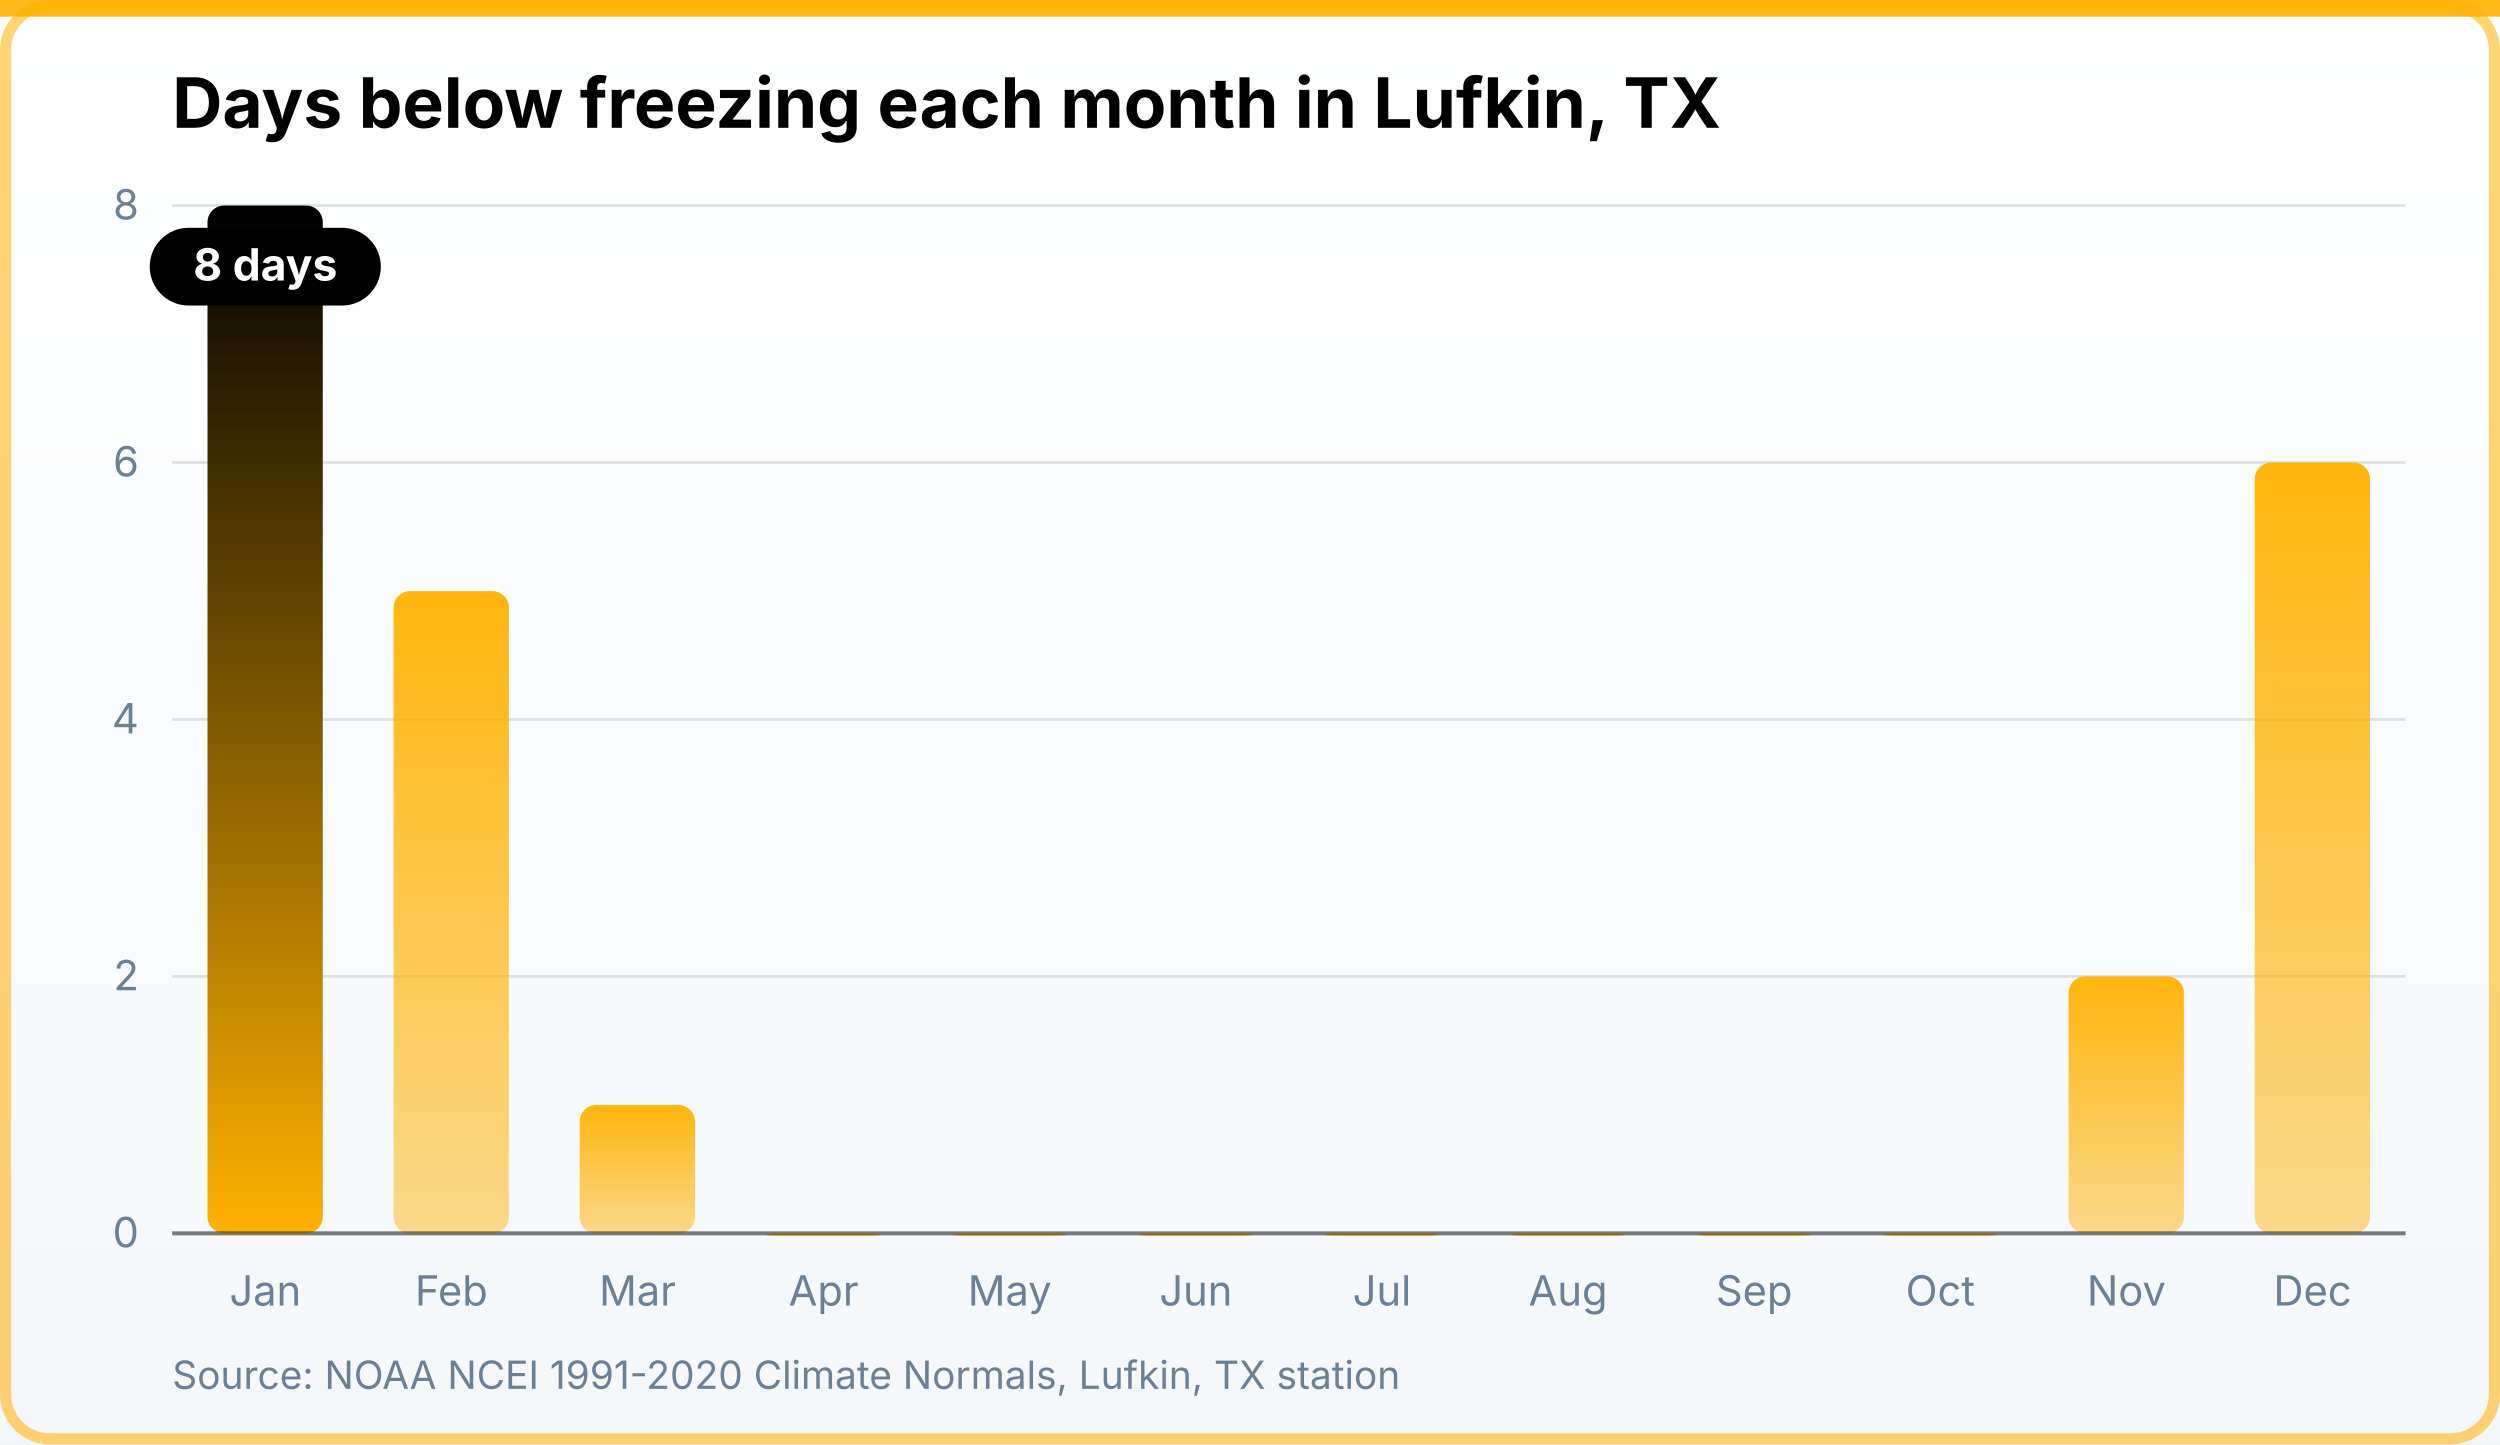
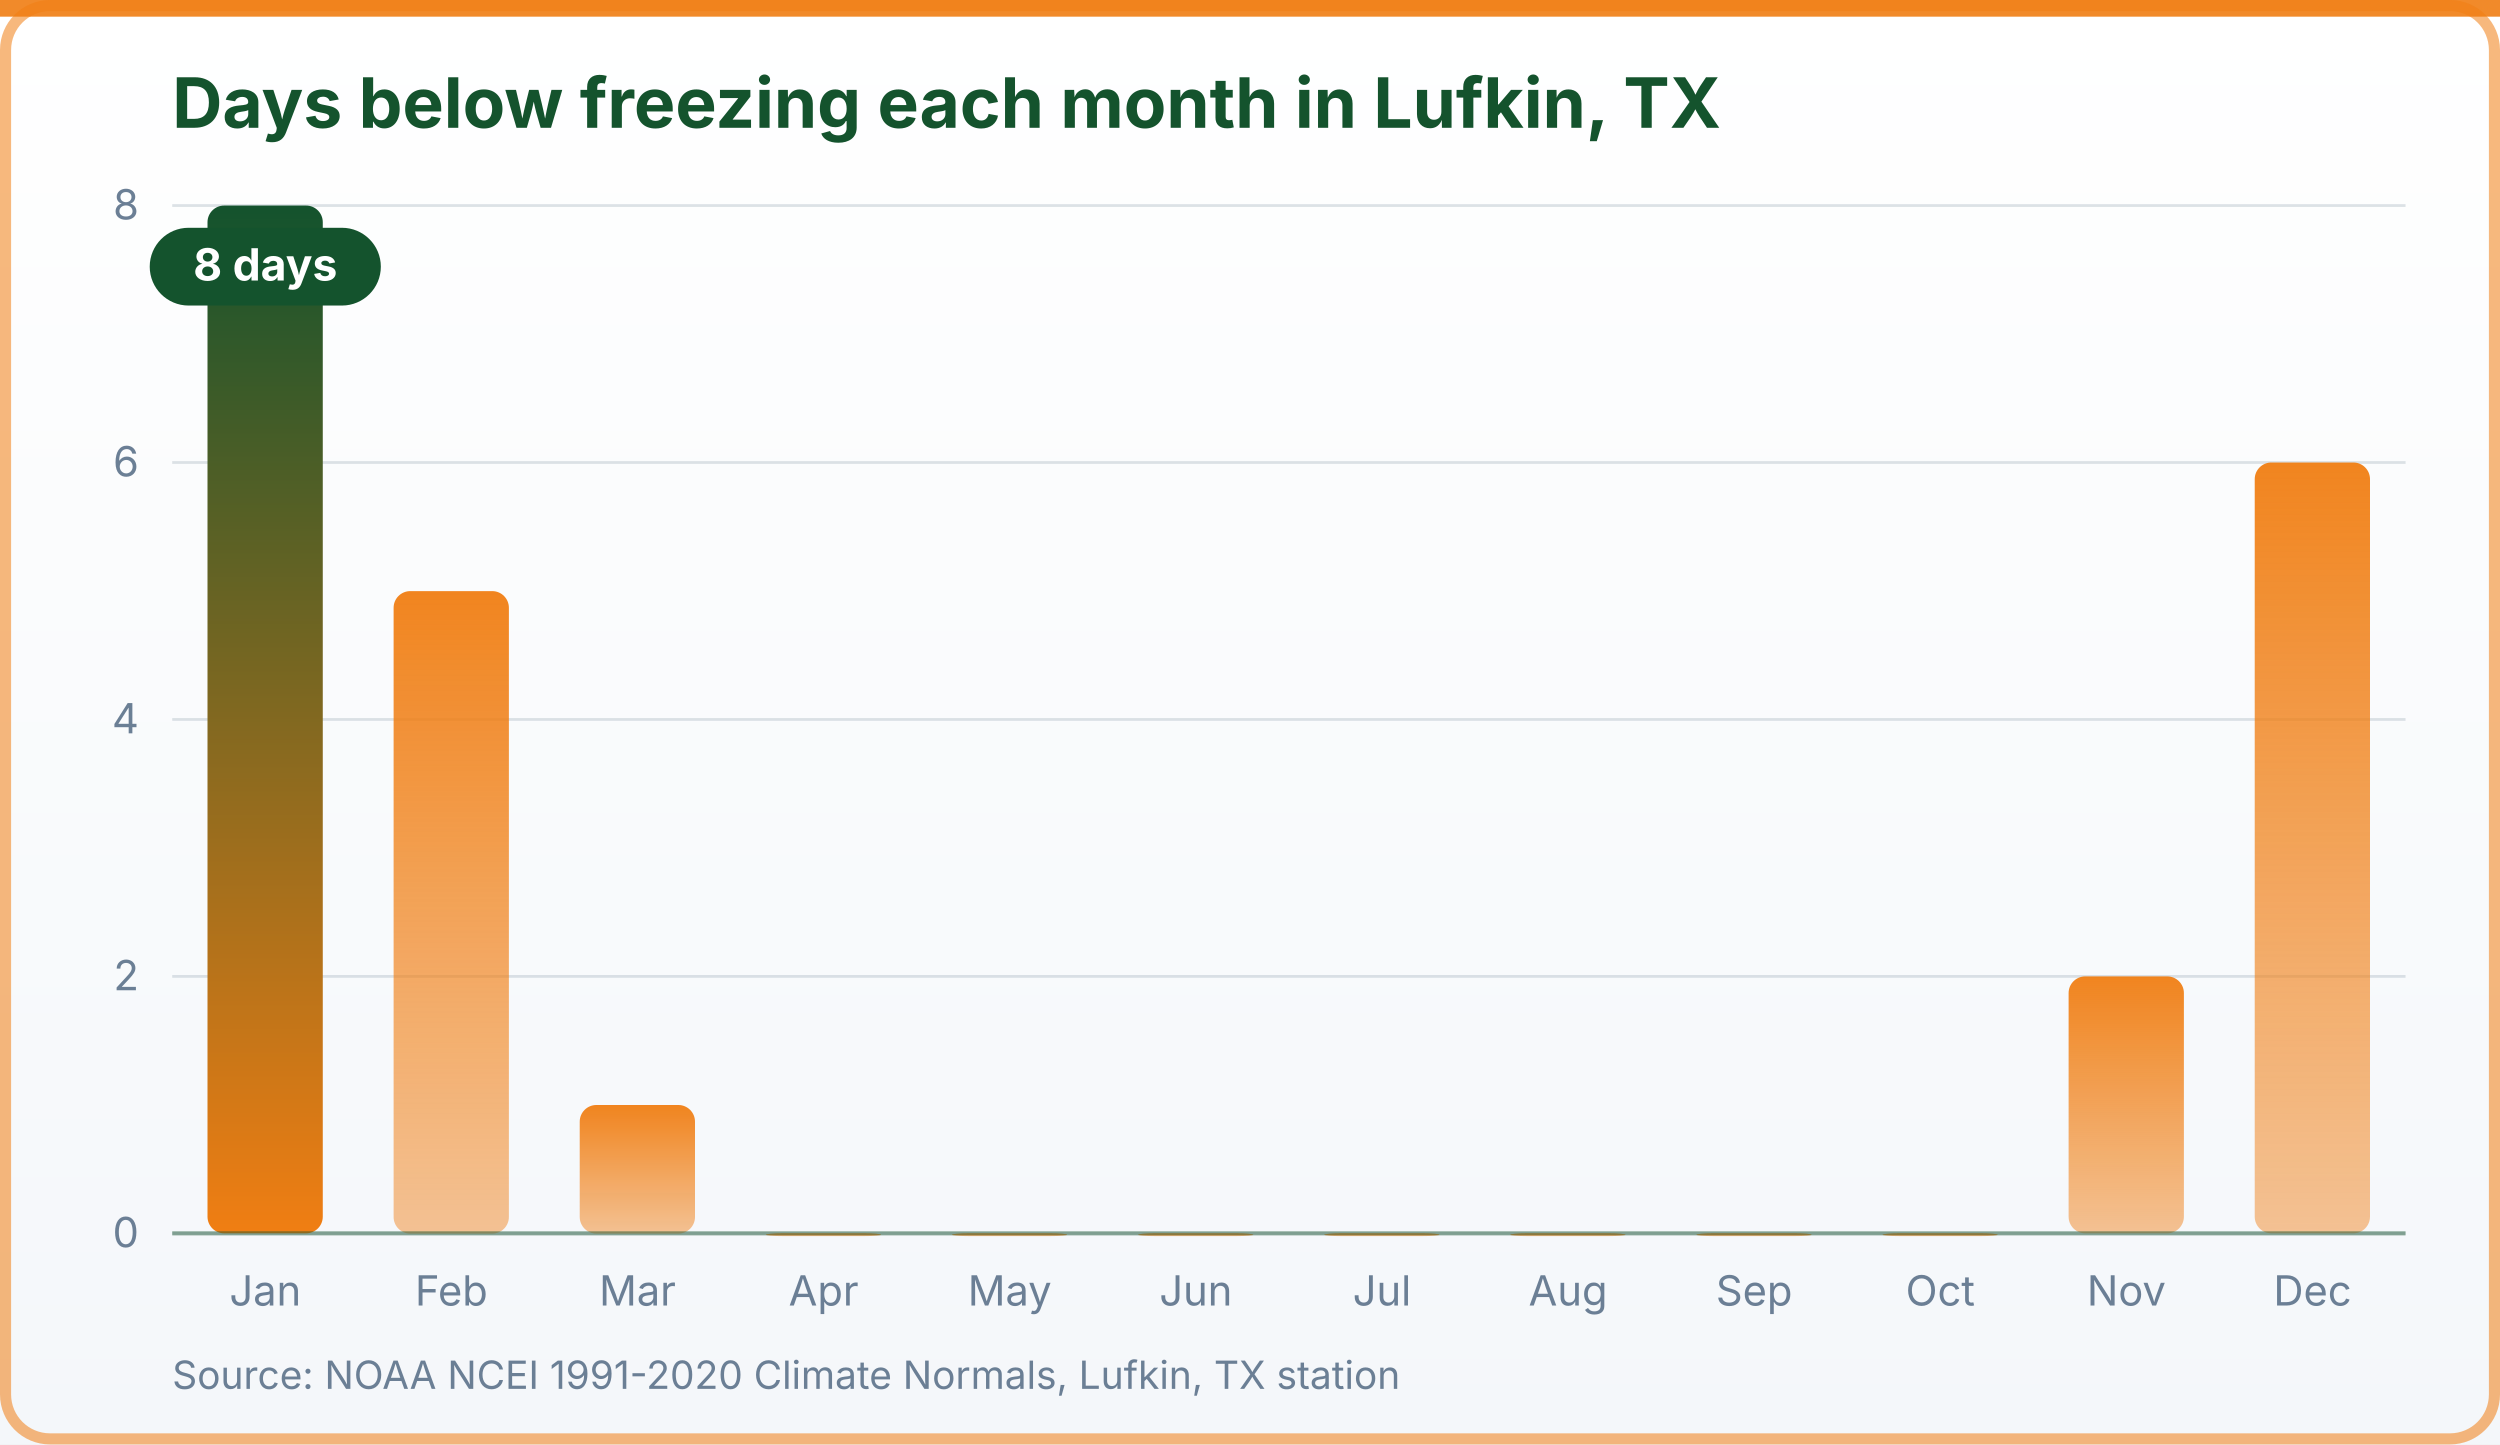
<svg xmlns="http://www.w3.org/2000/svg" viewBox="0 0 900 520" width="900" height="520" role="img">
  <defs>
    <linearGradient id="cbg" x1="0" y1="0" x2="0" y2="1">
      <stop offset="0" stop-color="#ffffff" />
      <stop offset="1" stop-color="#f4f7fa" />
    </linearGradient>
    <linearGradient id="barg" x1="0" y1="0" x2="0" y2="1">
-       <stop offset="0" stop-color="#FFB100" stop-opacity=".95" />
-       <stop offset="1" stop-color="#FFB100" stop-opacity=".45" />
+       <stop offset="0" stop-color="#F07E13" stop-opacity=".95" />
+       <stop offset="1" stop-color="#F07E13" stop-opacity=".45" />
    </linearGradient>
    <linearGradient id="barp" x1="0" y1="0" x2="0" y2="1">
-       <stop offset="0" stop-color="#000000" />
-       <stop offset="1" stop-color="#FFB100" />
+       <stop offset="0" stop-color="#14532D" />
+       <stop offset="1" stop-color="#F07E13" />
    </linearGradient>
  </defs>
  <rect width="900" height="520" fill="url(#cbg)" />
-   <rect x="0" y="0" width="900" height="6" fill="#FFB100" fill-opacity=".9" />
-   <text x="62" y="46" font-family="system-ui,-apple-system,Segoe UI,sans-serif" font-size="25" font-weight="700" fill="#000000">Days below freezing each month in Lufkin, TX</text>
+   <rect x="0" y="0" width="900" height="6" fill="#F07E13" fill-opacity=".9" />
+   <text x="62" y="46" font-family="system-ui,-apple-system,Segoe UI,sans-serif" font-size="25" font-weight="700" fill="#14532D">Days below freezing each month in Lufkin, TX</text>
  <line x1="62" y1="444" x2="866" y2="444" stroke="#6b7f95" stroke-opacity=".22" stroke-width="1" />
  <text x="50" y="449" text-anchor="end" font-family="system-ui,-apple-system,Segoe UI,sans-serif" font-size="15" fill="#6b7f95">0</text>
  <line x1="62" y1="351.5" x2="866" y2="351.5" stroke="#6b7f95" stroke-opacity=".22" stroke-width="1" />
  <text x="50" y="356.5" text-anchor="end" font-family="system-ui,-apple-system,Segoe UI,sans-serif" font-size="15" fill="#6b7f95">2</text>
  <line x1="62" y1="259" x2="866" y2="259" stroke="#6b7f95" stroke-opacity=".22" stroke-width="1" />
  <text x="50" y="264" text-anchor="end" font-family="system-ui,-apple-system,Segoe UI,sans-serif" font-size="15" fill="#6b7f95">4</text>
  <line x1="62" y1="166.5" x2="866" y2="166.5" stroke="#6b7f95" stroke-opacity=".22" stroke-width="1" />
  <text x="50" y="171.5" text-anchor="end" font-family="system-ui,-apple-system,Segoe UI,sans-serif" font-size="15" fill="#6b7f95">6</text>
  <line x1="62" y1="74" x2="866" y2="74" stroke="#6b7f95" stroke-opacity=".22" stroke-width="1" />
  <text x="50" y="79" text-anchor="end" font-family="system-ui,-apple-system,Segoe UI,sans-serif" font-size="15" fill="#6b7f95">8</text>
  <rect x="74.7" y="74" width="41.5" height="370" rx="6" fill="url(#barp)" />
  <text x="95.5" y="470" text-anchor="middle" font-family="system-ui,-apple-system,Segoe UI,sans-serif" font-size="15" fill="#6b7f95">Jan</text>
  <rect x="141.7" y="212.8" width="41.5" height="231.3" rx="6" fill="url(#barg)" />
  <text x="162.5" y="470" text-anchor="middle" font-family="system-ui,-apple-system,Segoe UI,sans-serif" font-size="15" fill="#6b7f95">Feb</text>
  <rect x="208.7" y="397.8" width="41.5" height="46.3" rx="6" fill="url(#barg)" />
  <text x="229.5" y="470" text-anchor="middle" font-family="system-ui,-apple-system,Segoe UI,sans-serif" font-size="15" fill="#6b7f95">Mar</text>
  <rect x="275.7" y="444" width="41.5" height="1" rx="6" fill="url(#barg)" />
  <text x="296.5" y="470" text-anchor="middle" font-family="system-ui,-apple-system,Segoe UI,sans-serif" font-size="15" fill="#6b7f95">Apr</text>
  <rect x="342.7" y="444" width="41.5" height="1" rx="6" fill="url(#barg)" />
  <text x="363.5" y="470" text-anchor="middle" font-family="system-ui,-apple-system,Segoe UI,sans-serif" font-size="15" fill="#6b7f95">May</text>
  <rect x="409.7" y="444" width="41.5" height="1" rx="6" fill="url(#barg)" />
  <text x="430.5" y="470" text-anchor="middle" font-family="system-ui,-apple-system,Segoe UI,sans-serif" font-size="15" fill="#6b7f95">Jun</text>
  <rect x="476.7" y="444" width="41.5" height="1" rx="6" fill="url(#barg)" />
  <text x="497.5" y="470" text-anchor="middle" font-family="system-ui,-apple-system,Segoe UI,sans-serif" font-size="15" fill="#6b7f95">Jul</text>
  <rect x="543.7" y="444" width="41.5" height="1" rx="6" fill="url(#barg)" />
  <text x="564.5" y="470" text-anchor="middle" font-family="system-ui,-apple-system,Segoe UI,sans-serif" font-size="15" fill="#6b7f95">Aug</text>
  <rect x="610.7" y="444" width="41.5" height="1" rx="6" fill="url(#barg)" />
  <text x="631.5" y="470" text-anchor="middle" font-family="system-ui,-apple-system,Segoe UI,sans-serif" font-size="15" fill="#6b7f95">Sep</text>
  <rect x="677.7" y="444" width="41.5" height="1" rx="6" fill="url(#barg)" />
  <text x="698.5" y="470" text-anchor="middle" font-family="system-ui,-apple-system,Segoe UI,sans-serif" font-size="15" fill="#6b7f95">Oct</text>
  <rect x="744.7" y="351.5" width="41.5" height="92.5" rx="6" fill="url(#barg)" />
  <text x="765.5" y="470" text-anchor="middle" font-family="system-ui,-apple-system,Segoe UI,sans-serif" font-size="15" fill="#6b7f95">Nov</text>
  <rect x="811.7" y="166.5" width="41.5" height="277.5" rx="6" fill="url(#barg)" />
  <text x="832.5" y="470" text-anchor="middle" font-family="system-ui,-apple-system,Segoe UI,sans-serif" font-size="15" fill="#6b7f95">Dec</text>
-   <rect x="53.9" y="82" width="83.2" height="28" rx="14" fill="#000000" />
+   <rect x="53.9" y="82" width="83.2" height="28" rx="14" fill="#14532D" />
  <text x="95.5" y="101" text-anchor="middle" font-family="system-ui,-apple-system,Segoe UI,sans-serif" font-size="16" font-weight="700" fill="#ffffff">8 days</text>
-   <line x1="62" y1="444" x2="866" y2="444" stroke="#000000" stroke-opacity=".45" stroke-width="1.5" />
+   <line x1="62" y1="444" x2="866" y2="444" stroke="#14532D" stroke-opacity=".45" stroke-width="1.5" />
  <text x="62" y="500" font-family="system-ui,-apple-system,Segoe UI,sans-serif" font-size="14" fill="#6b7f95">Source: NOAA NCEI 1991-2020 Climate Normals, Lufkin, TX station</text>
-   <rect x="2" y="2" width="896" height="516" rx="16" fill="none" stroke="#FFB100" stroke-opacity=".55" stroke-width="4" />
+   <rect x="2" y="2" width="896" height="516" rx="16" fill="none" stroke="#F07E13" stroke-opacity=".55" stroke-width="4" />
</svg>
